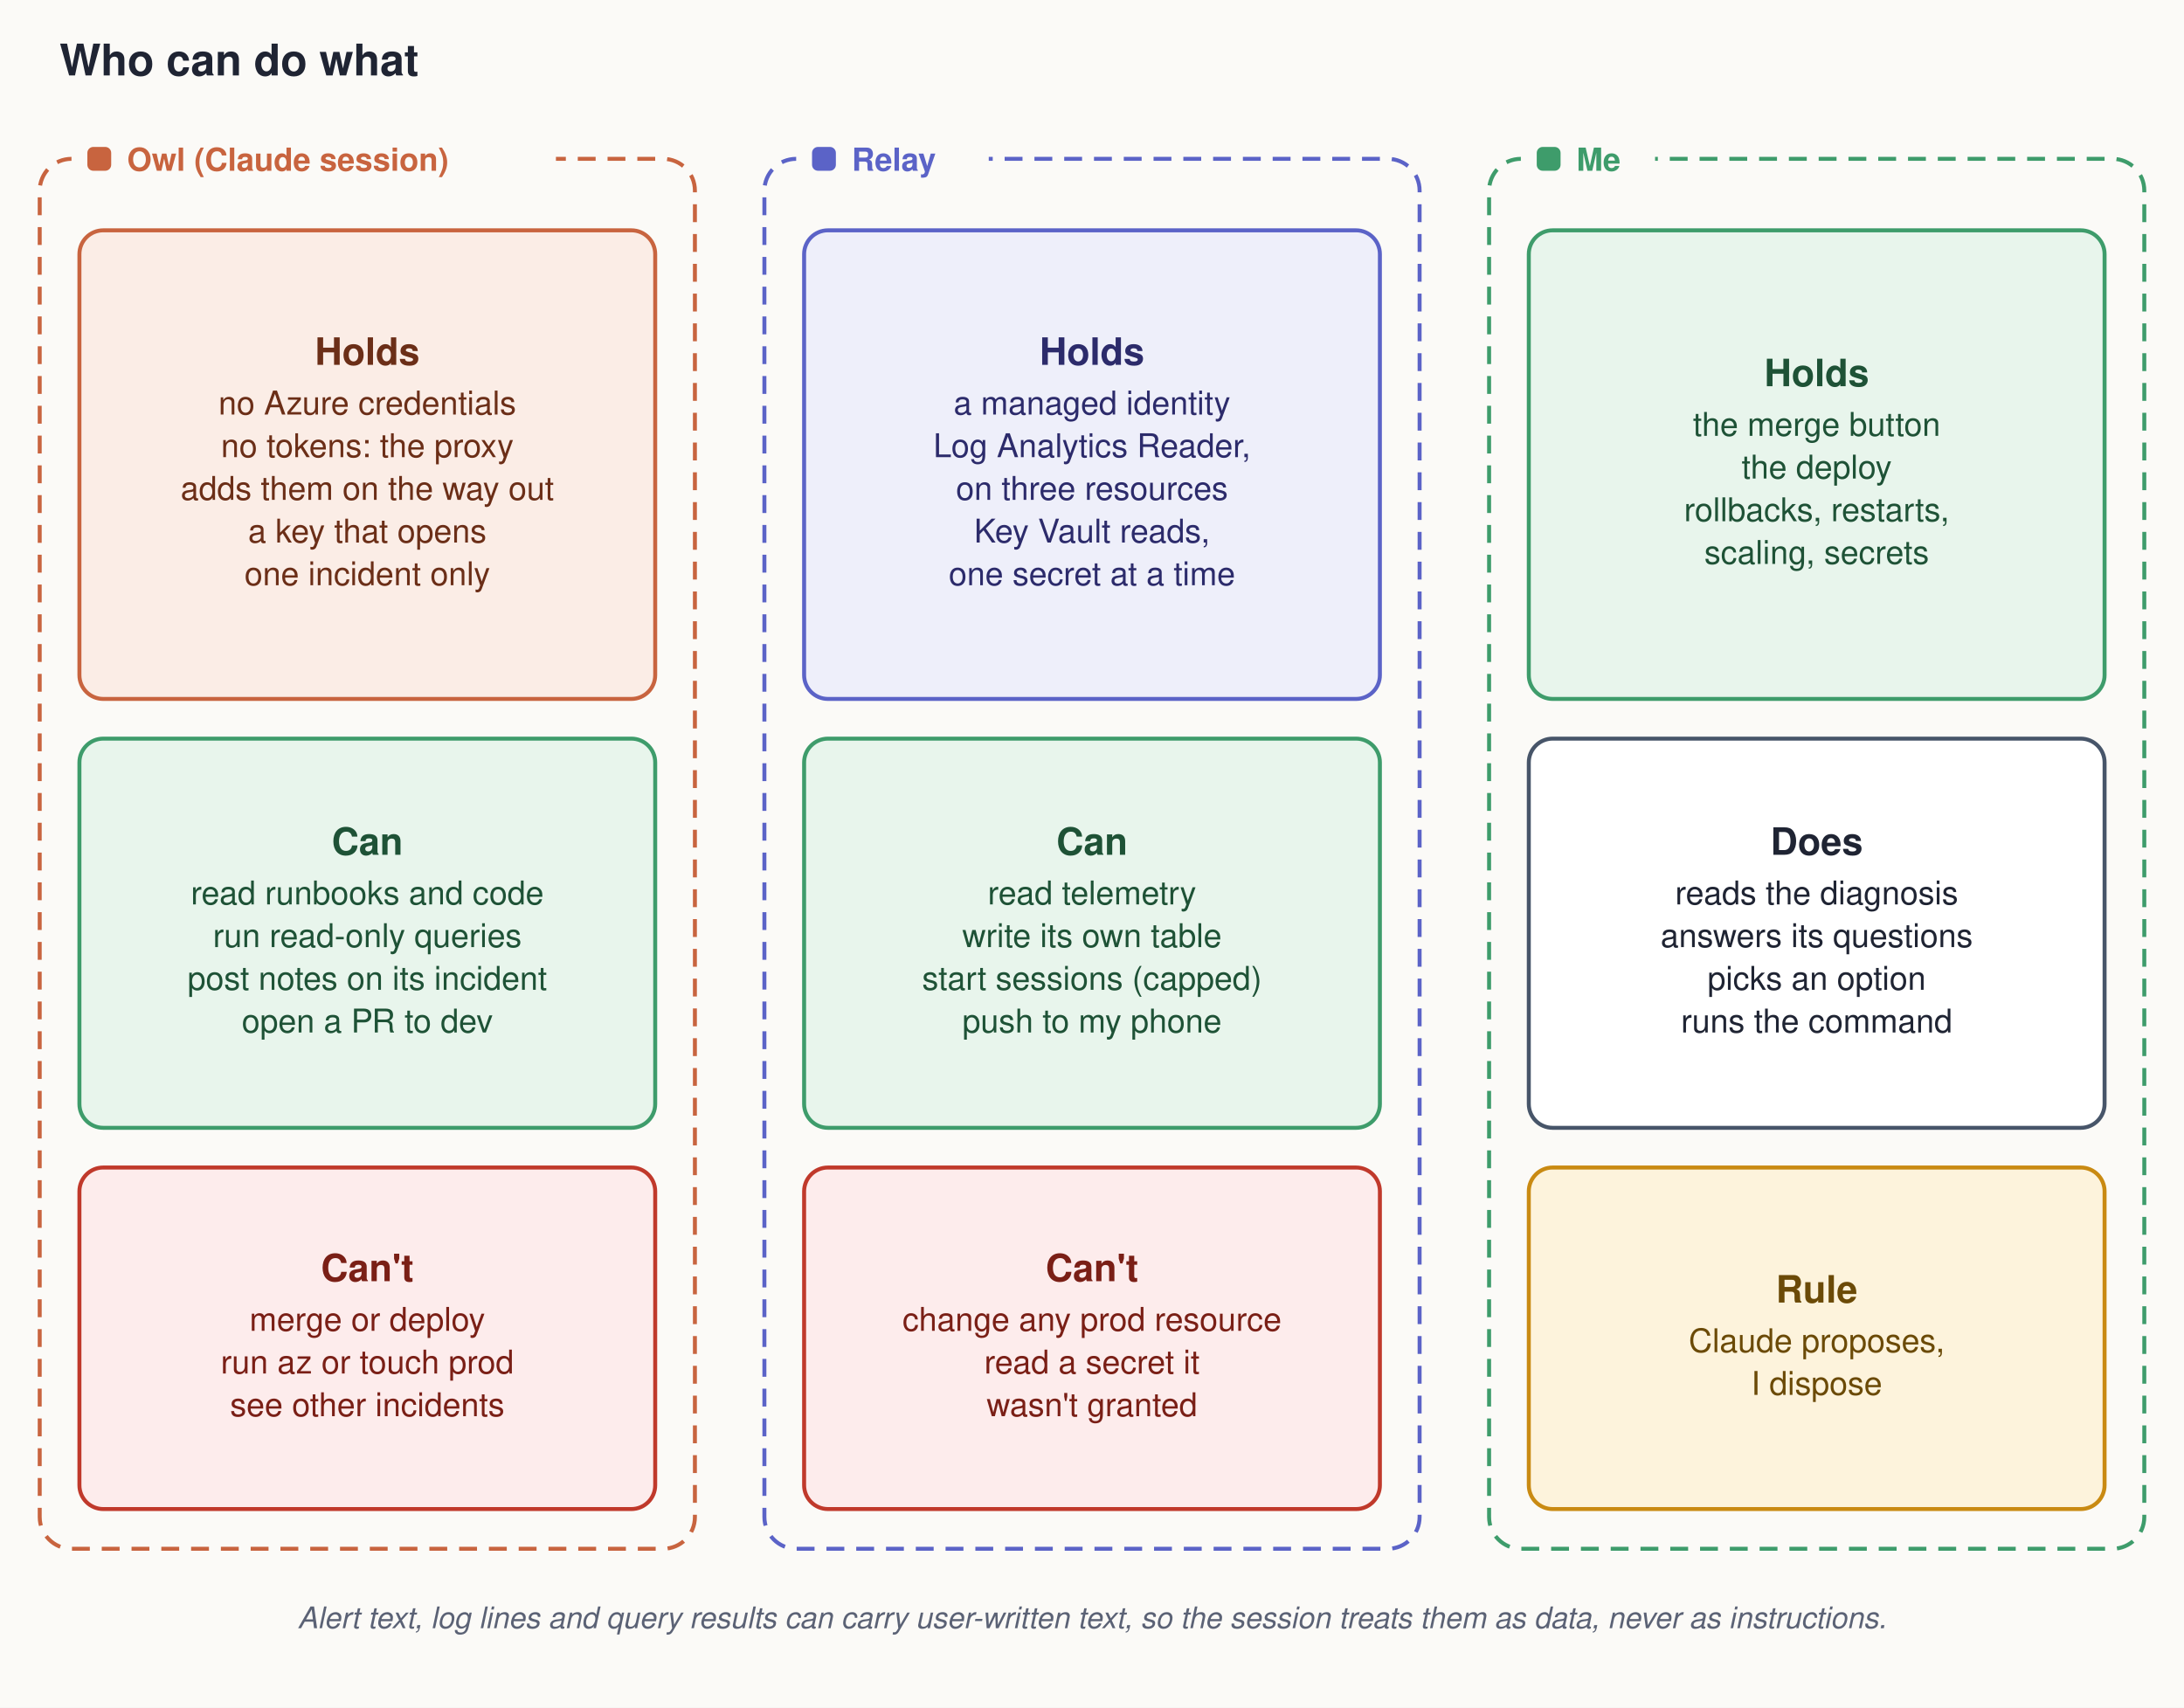
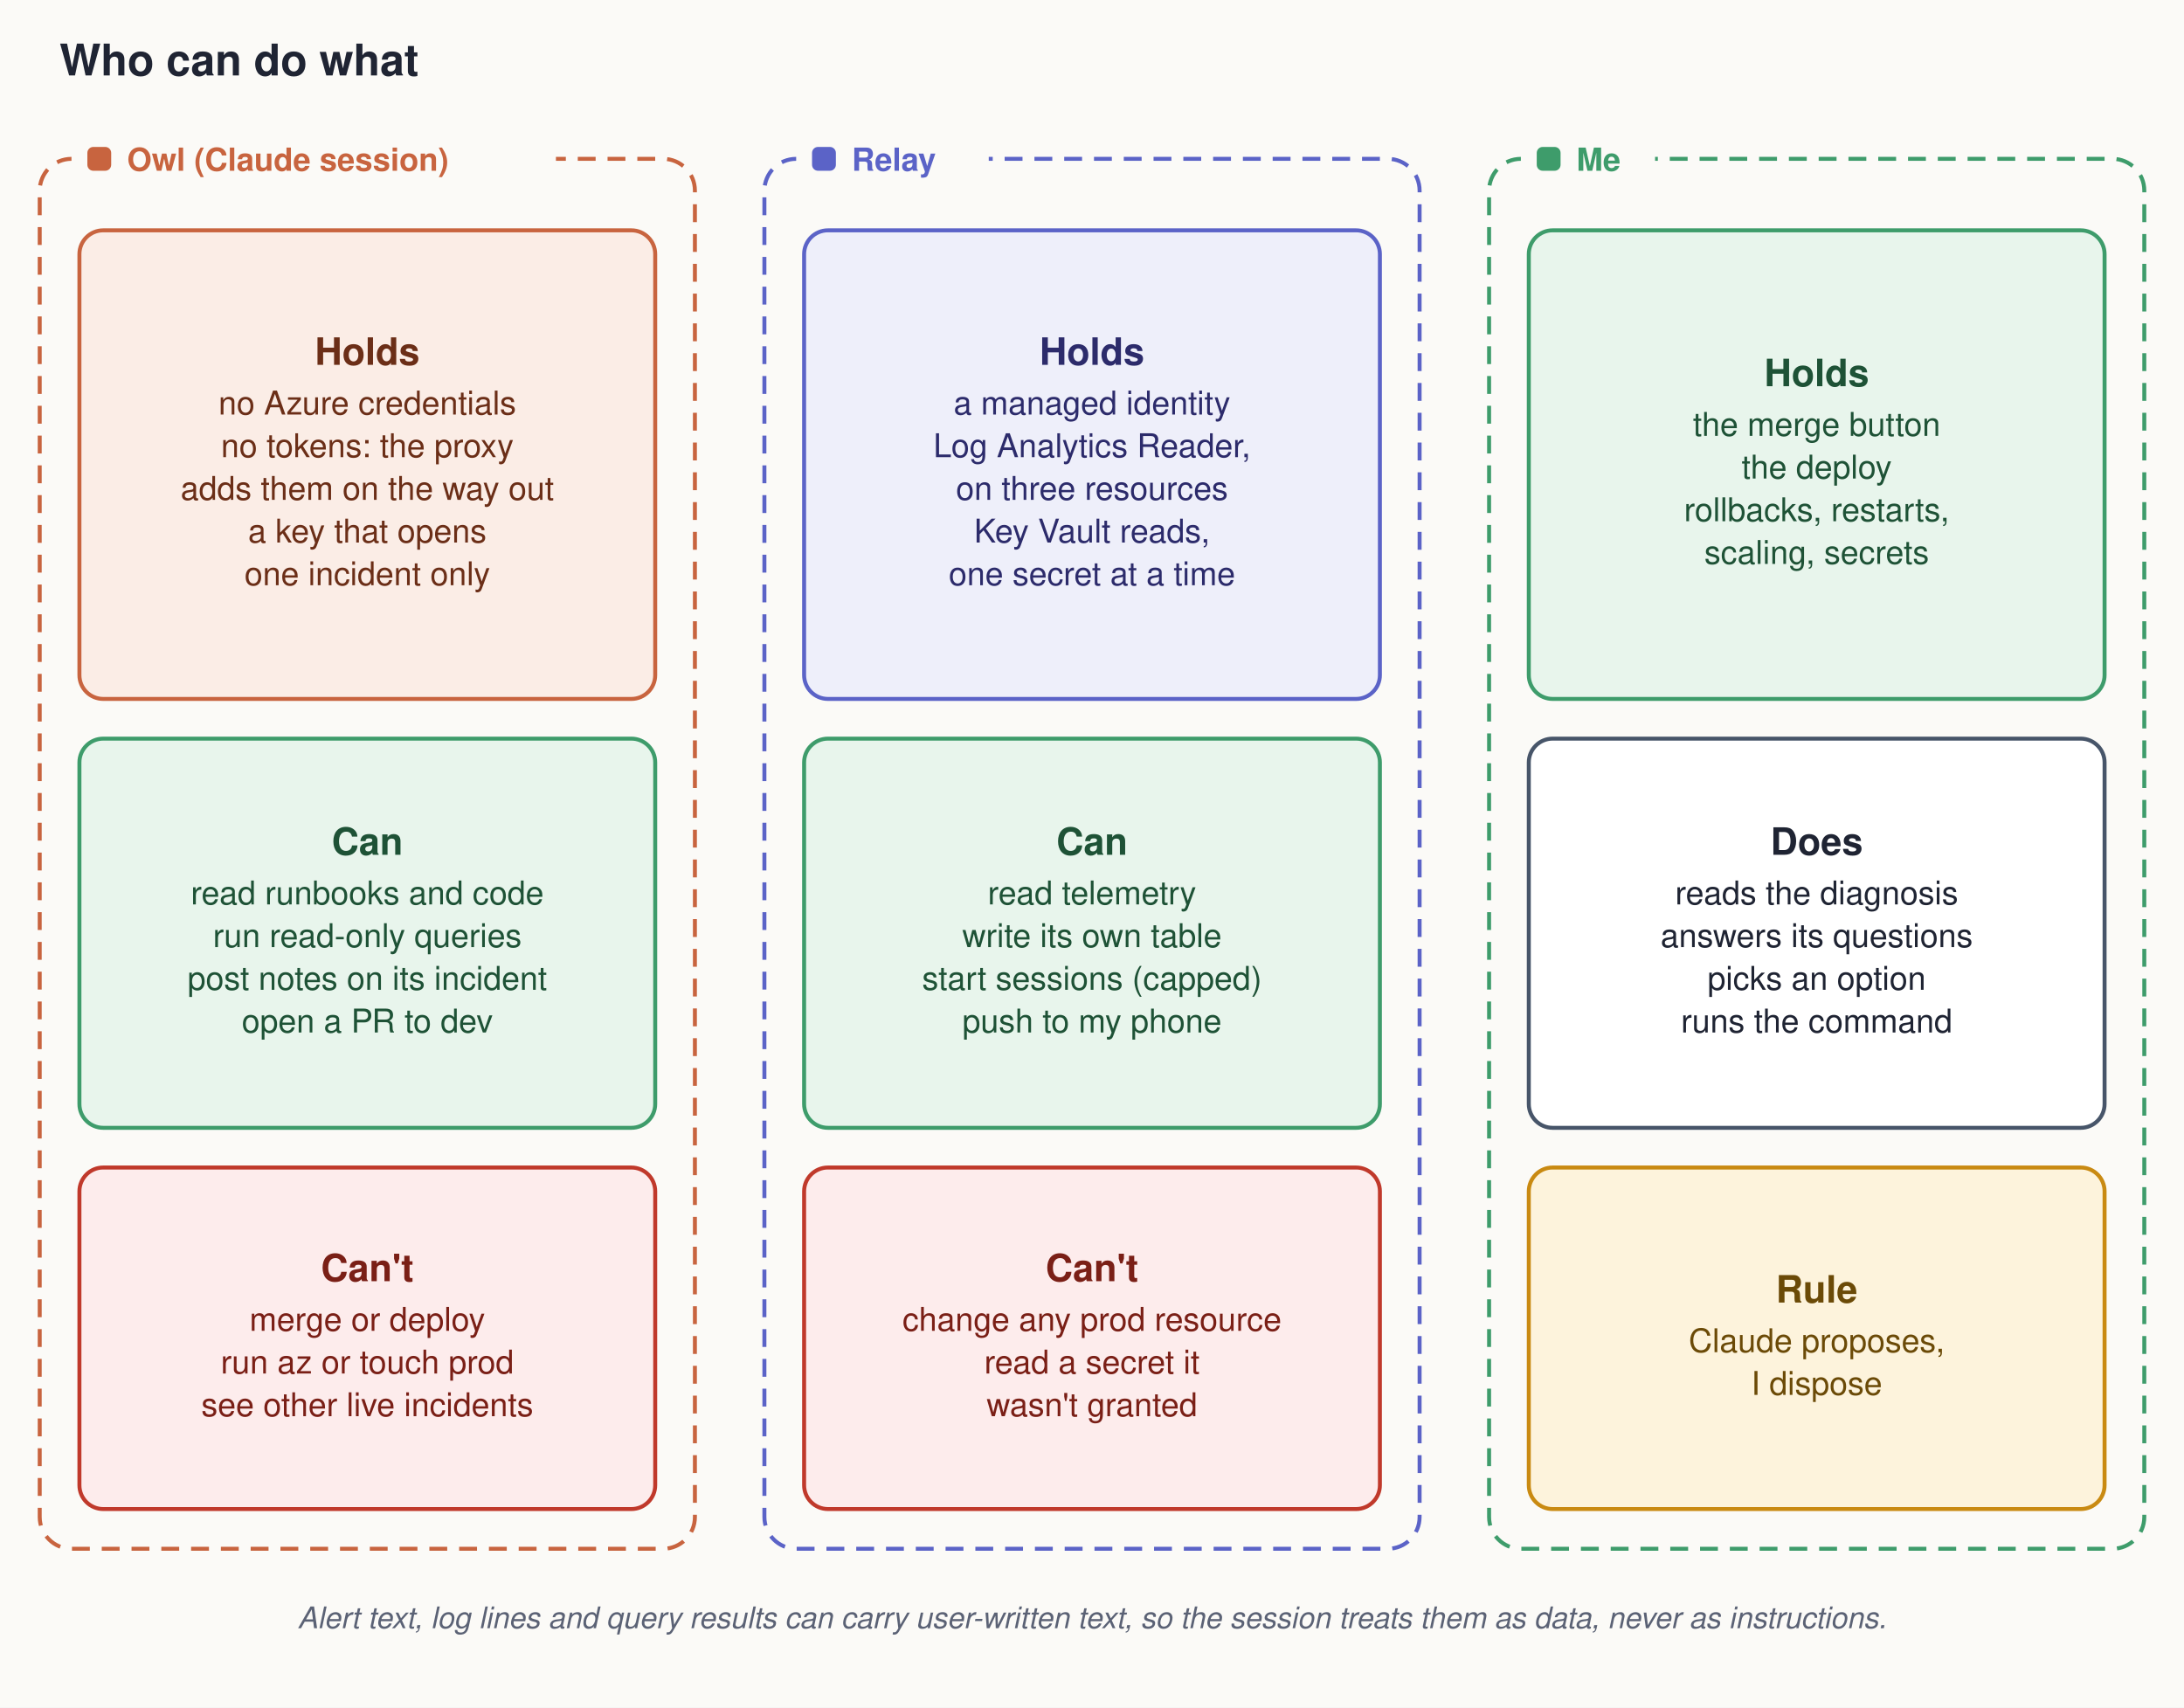
<svg xmlns="http://www.w3.org/2000/svg" width="1100" height="860" viewBox="0 0 1100 860" font-family="'Helvetica Neue', Helvetica, Arial, sans-serif" role="img" aria-label="Who can do what">
  <defs>
    <marker id="ah" viewBox="0 0 10 10" refX="9" refY="5" markerWidth="8" markerHeight="8" orient="auto-start-reverse">
      <path d="M0,0 L10,5 L0,10 z" fill="#475569" />
    </marker>
    <marker id="ah-s" viewBox="0 0 10 10" refX="9" refY="5" markerWidth="8" markerHeight="8" orient="auto-start-reverse">
      <path d="M0,0 L10,5 L0,10 z" fill="#475569" />
    </marker>
  </defs>
  <rect width="1100" height="860" fill="#FBFAF7" />
  <text x="30" y="38" font-size="22" font-weight="700" fill="#1F2433" text-anchor="start">Who can do what</text>
  <rect x="20" y="80" width="330" height="700" rx="16" fill="none" stroke="#C8643F" stroke-width="2" stroke-dasharray="9 6" />
  <rect x="36" y="67" width="244.0" height="26" rx="6" fill="#FBFAF7" />
  <rect x="44" y="74" width="12" height="12" rx="3" fill="#C8643F" />
  <text x="64" y="86" font-size="16" font-weight="700" fill="#C8643F" text-anchor="start">Owl (Claude session)</text>
  <rect x="385" y="80" width="330" height="700" rx="16" fill="none" stroke="#5B63C7" stroke-width="2" stroke-dasharray="9 6" />
  <rect x="401" y="67" width="97.0" height="26" rx="6" fill="#FBFAF7" />
  <rect x="409" y="74" width="12" height="12" rx="3" fill="#5B63C7" />
  <text x="429" y="86" font-size="16" font-weight="700" fill="#5B63C7" text-anchor="start">Relay</text>
  <rect x="750" y="80" width="330" height="700" rx="16" fill="none" stroke="#3E9C6B" stroke-width="2" stroke-dasharray="9 6" />
  <rect x="766" y="67" width="67.6" height="26" rx="6" fill="#FBFAF7" />
  <rect x="774" y="74" width="12" height="12" rx="3" fill="#3E9C6B" />
  <text x="794" y="86" font-size="16" font-weight="700" fill="#3E9C6B" text-anchor="start">Me</text>
  <rect x="40" y="116" width="290" height="236" rx="12" fill="#FBEDE6" stroke="#C8643F" stroke-width="2" />
  <text x="185.0" y="183.75" font-size="19" font-weight="700" fill="#6B2E17" text-anchor="middle">Holds</text>
  <text x="185.0" y="208.75" font-size="16.5" font-weight="400" fill="#6B2E17" text-anchor="middle">no Azure credentials</text>
  <text x="185.0" y="230.25" font-size="16.5" font-weight="400" fill="#6B2E17" text-anchor="middle">no tokens: the proxy</text>
  <text x="185.0" y="251.75" font-size="16.5" font-weight="400" fill="#6B2E17" text-anchor="middle">adds them on the way out</text>
  <text x="185.0" y="273.25" font-size="16.5" font-weight="400" fill="#6B2E17" text-anchor="middle">a key that opens</text>
  <text x="185.0" y="294.75" font-size="16.5" font-weight="400" fill="#6B2E17" text-anchor="middle">one incident only</text>
  <rect x="40" y="372" width="290" height="196" rx="12" fill="#E8F5EC" stroke="#3E9C6B" stroke-width="2" />
  <text x="185.0" y="430.5" font-size="19" font-weight="700" fill="#1E5236" text-anchor="middle">Can</text>
  <text x="185.0" y="455.5" font-size="16.5" font-weight="400" fill="#1E5236" text-anchor="middle">read runbooks and code</text>
  <text x="185.0" y="477.0" font-size="16.5" font-weight="400" fill="#1E5236" text-anchor="middle">run read-only queries</text>
  <text x="185.0" y="498.5" font-size="16.5" font-weight="400" fill="#1E5236" text-anchor="middle">post notes on its incident</text>
  <text x="185.0" y="520.0" font-size="16.5" font-weight="400" fill="#1E5236" text-anchor="middle">open a PR to dev</text>
  <rect x="40" y="588" width="290" height="172" rx="12" fill="#FDECEC" stroke="#C0392B" stroke-width="2" />
  <text x="185.0" y="645.25" font-size="19" font-weight="700" fill="#7A1F16" text-anchor="middle">Can't</text>
  <text x="185.0" y="670.25" font-size="16.5" font-weight="400" fill="#7A1F16" text-anchor="middle">merge or deploy</text>
  <text x="185.0" y="691.75" font-size="16.5" font-weight="400" fill="#7A1F16" text-anchor="middle">run az or touch prod</text>
-   <text x="185.0" y="713.25" font-size="16.5" font-weight="400" fill="#7A1F16" text-anchor="middle">see other incidents</text>
+   <text x="185.0" y="713.25" font-size="16.5" font-weight="400" fill="#7A1F16" text-anchor="middle">see other live incidents</text>
  <rect x="405" y="116" width="290" height="236" rx="12" fill="#EEEFFA" stroke="#5B63C7" stroke-width="2" />
  <text x="550.0" y="183.75" font-size="19" font-weight="700" fill="#2C2B6B" text-anchor="middle">Holds</text>
  <text x="550.0" y="208.75" font-size="16.5" font-weight="400" fill="#2C2B6B" text-anchor="middle">a managed identity</text>
  <text x="550.0" y="230.25" font-size="16.5" font-weight="400" fill="#2C2B6B" text-anchor="middle">Log Analytics Reader,</text>
  <text x="550.0" y="251.75" font-size="16.5" font-weight="400" fill="#2C2B6B" text-anchor="middle">on three resources</text>
  <text x="550.0" y="273.25" font-size="16.5" font-weight="400" fill="#2C2B6B" text-anchor="middle">Key Vault reads,</text>
  <text x="550.0" y="294.75" font-size="16.5" font-weight="400" fill="#2C2B6B" text-anchor="middle">one secret at a time</text>
  <rect x="405" y="372" width="290" height="196" rx="12" fill="#E8F5EC" stroke="#3E9C6B" stroke-width="2" />
  <text x="550.0" y="430.5" font-size="19" font-weight="700" fill="#1E5236" text-anchor="middle">Can</text>
  <text x="550.0" y="455.5" font-size="16.5" font-weight="400" fill="#1E5236" text-anchor="middle">read telemetry</text>
  <text x="550.0" y="477.0" font-size="16.5" font-weight="400" fill="#1E5236" text-anchor="middle">write its own table</text>
  <text x="550.0" y="498.5" font-size="16.5" font-weight="400" fill="#1E5236" text-anchor="middle">start sessions (capped)</text>
  <text x="550.0" y="520.0" font-size="16.5" font-weight="400" fill="#1E5236" text-anchor="middle">push to my phone</text>
  <rect x="405" y="588" width="290" height="172" rx="12" fill="#FDECEC" stroke="#C0392B" stroke-width="2" />
  <text x="550.0" y="645.25" font-size="19" font-weight="700" fill="#7A1F16" text-anchor="middle">Can't</text>
  <text x="550.0" y="670.25" font-size="16.5" font-weight="400" fill="#7A1F16" text-anchor="middle">change any prod resource</text>
  <text x="550.0" y="691.75" font-size="16.5" font-weight="400" fill="#7A1F16" text-anchor="middle">read a secret it</text>
  <text x="550.0" y="713.25" font-size="16.5" font-weight="400" fill="#7A1F16" text-anchor="middle">wasn't granted</text>
  <rect x="770" y="116" width="290" height="236" rx="12" fill="#E8F5EC" stroke="#3E9C6B" stroke-width="2" />
  <text x="915.0" y="194.5" font-size="19" font-weight="700" fill="#1E5236" text-anchor="middle">Holds</text>
  <text x="915.0" y="219.5" font-size="16.5" font-weight="400" fill="#1E5236" text-anchor="middle">the merge button</text>
  <text x="915.0" y="241.0" font-size="16.5" font-weight="400" fill="#1E5236" text-anchor="middle">the deploy</text>
  <text x="915.0" y="262.5" font-size="16.5" font-weight="400" fill="#1E5236" text-anchor="middle">rollbacks, restarts,</text>
  <text x="915.0" y="284.0" font-size="16.5" font-weight="400" fill="#1E5236" text-anchor="middle">scaling, secrets</text>
  <rect x="770" y="372" width="290" height="196" rx="12" fill="#FFFFFF" stroke="#475569" stroke-width="2" />
  <text x="915.0" y="430.5" font-size="19" font-weight="700" fill="#1F2433" text-anchor="middle">Does</text>
  <text x="915.0" y="455.5" font-size="16.5" font-weight="400" fill="#1F2433" text-anchor="middle">reads the diagnosis</text>
  <text x="915.0" y="477.0" font-size="16.5" font-weight="400" fill="#1F2433" text-anchor="middle">answers its questions</text>
  <text x="915.0" y="498.5" font-size="16.5" font-weight="400" fill="#1F2433" text-anchor="middle">picks an option</text>
  <text x="915.0" y="520.0" font-size="16.5" font-weight="400" fill="#1F2433" text-anchor="middle">runs the command</text>
  <rect x="770" y="588" width="290" height="172" rx="12" fill="#FDF3DC" stroke="#C98A12" stroke-width="2" />
  <text x="915.0" y="656.0" font-size="19" font-weight="700" fill="#6B4A07" text-anchor="middle">Rule</text>
  <text x="915.0" y="681.0" font-size="16.5" font-weight="400" fill="#6B4A07" text-anchor="middle">Claude proposes,</text>
  <text x="915.0" y="702.5" font-size="16.5" font-weight="400" fill="#6B4A07" text-anchor="middle">I dispose</text>
  <text x="550" y="820" font-size="15" font-weight="400" fill="#5B6275" text-anchor="middle" font-style="italic">Alert text, log lines and query results can carry user-written text, so the session treats them as data, never as instructions.</text>
</svg>
